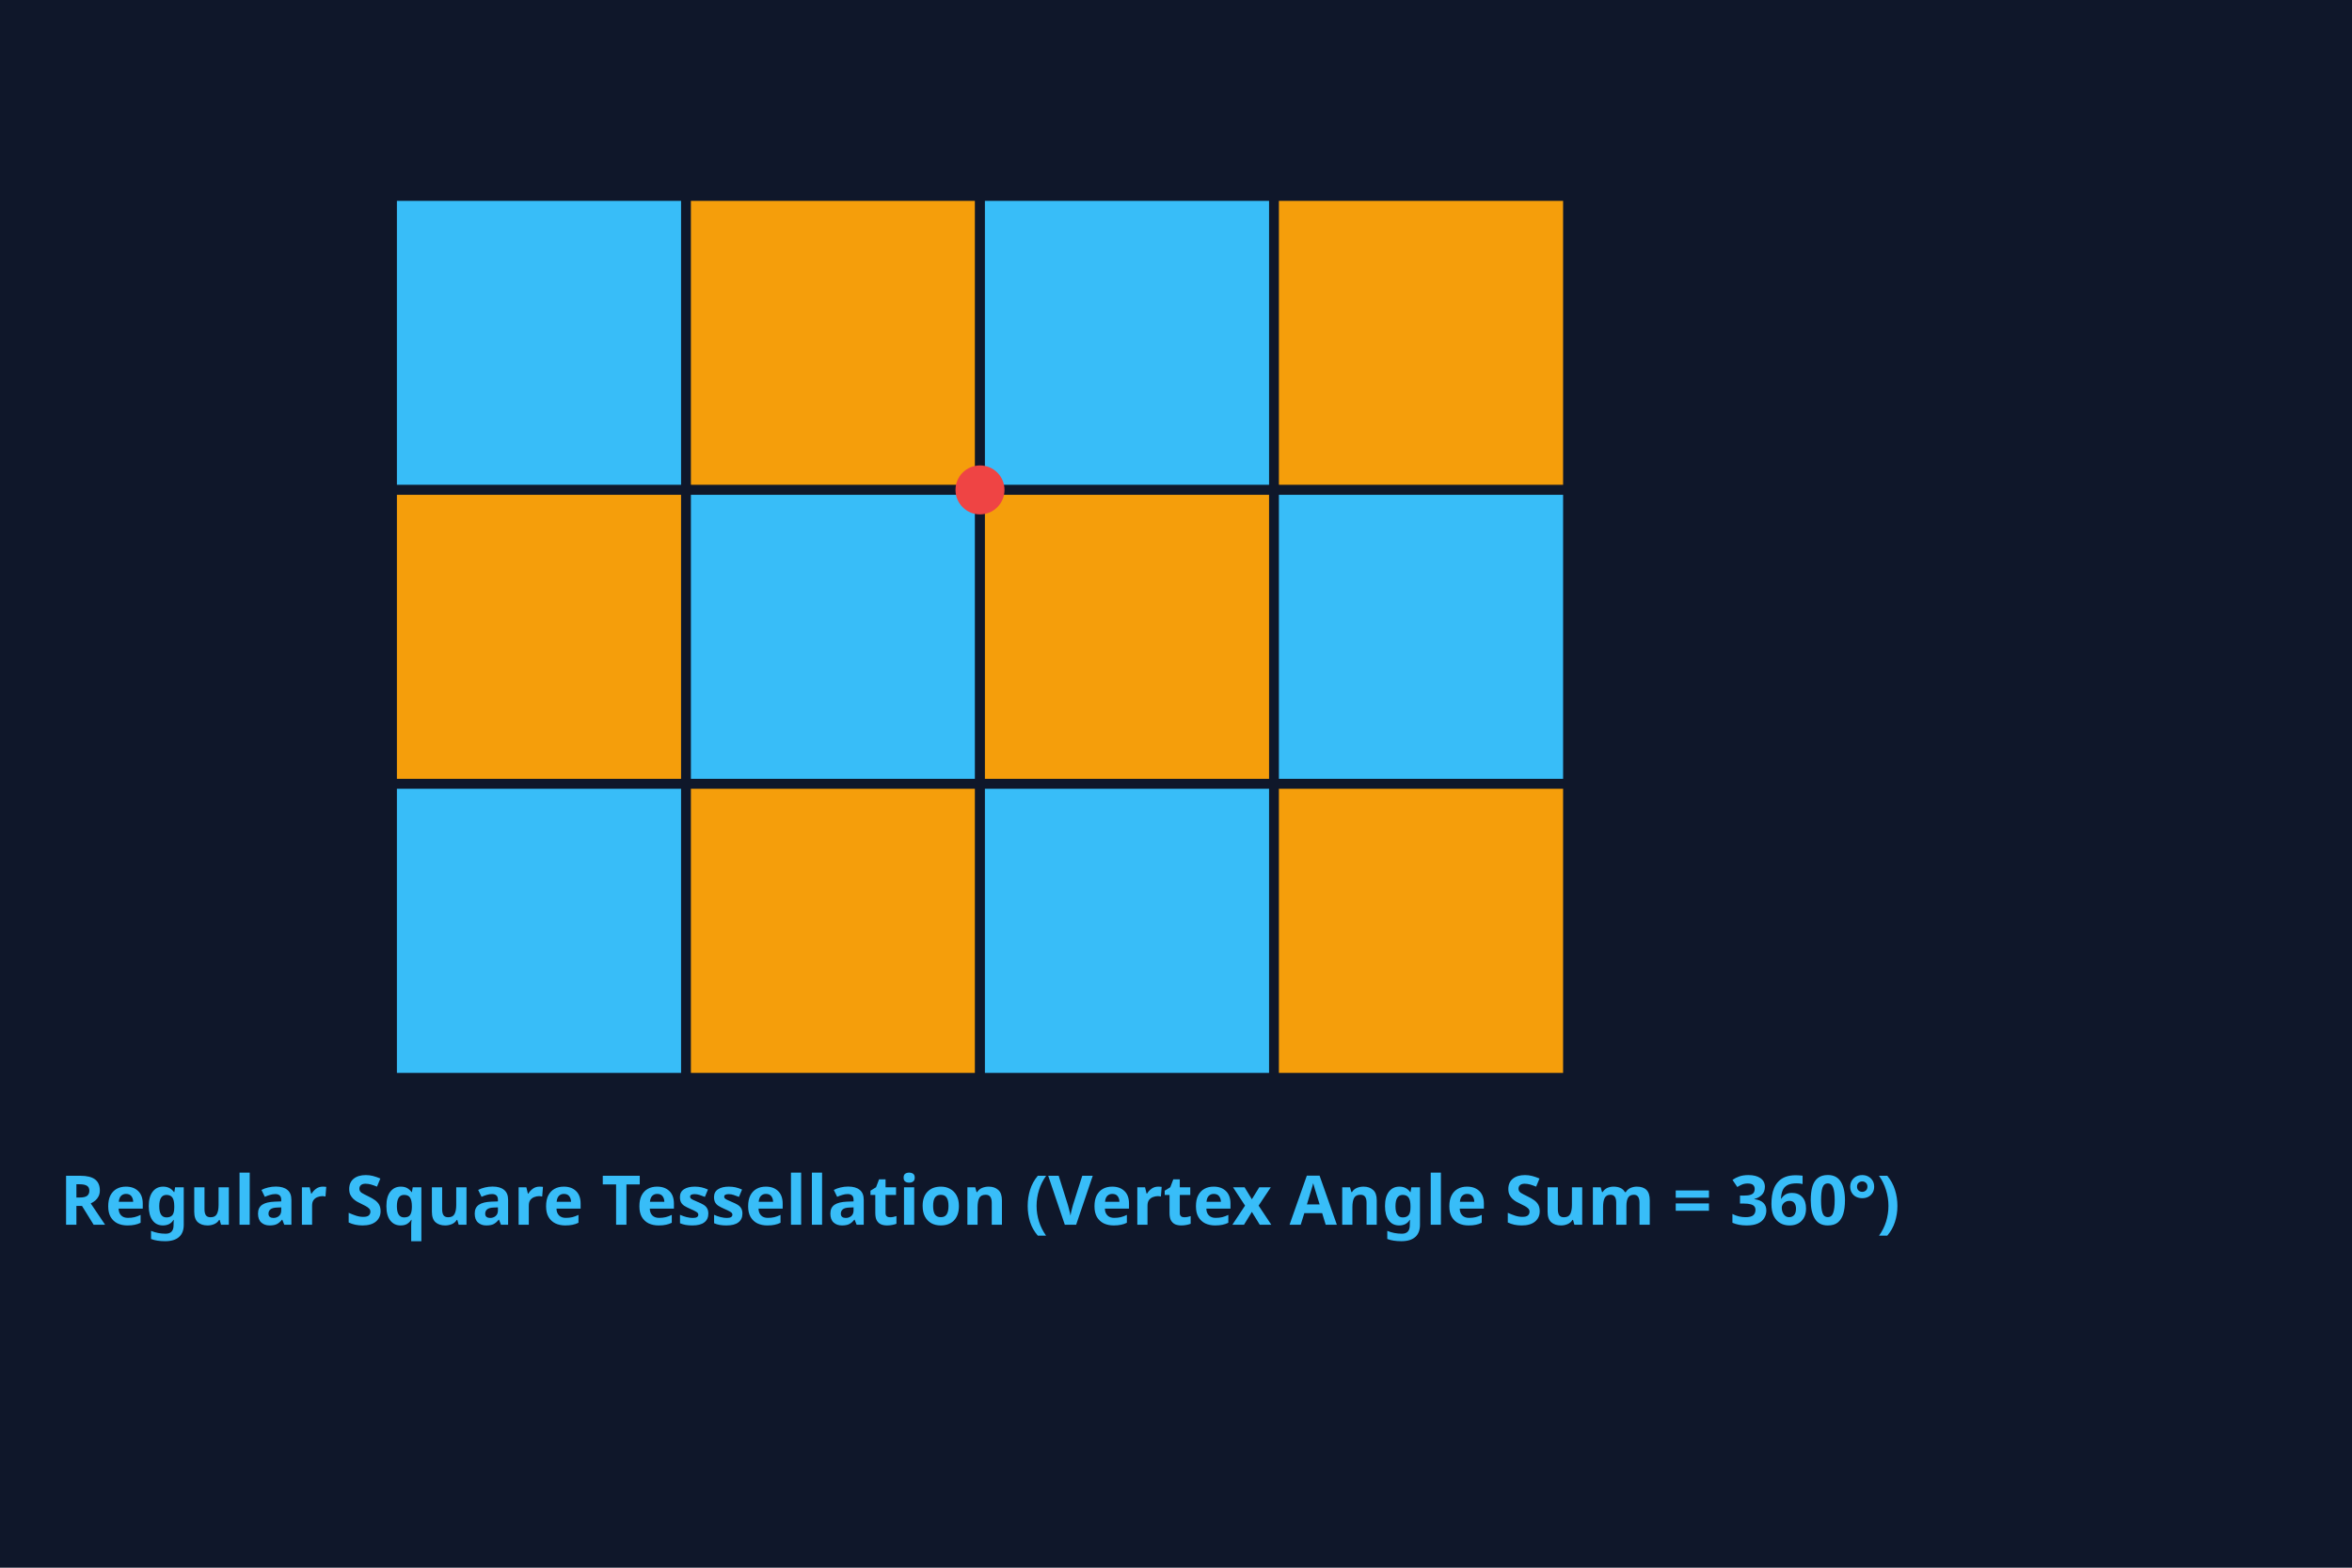
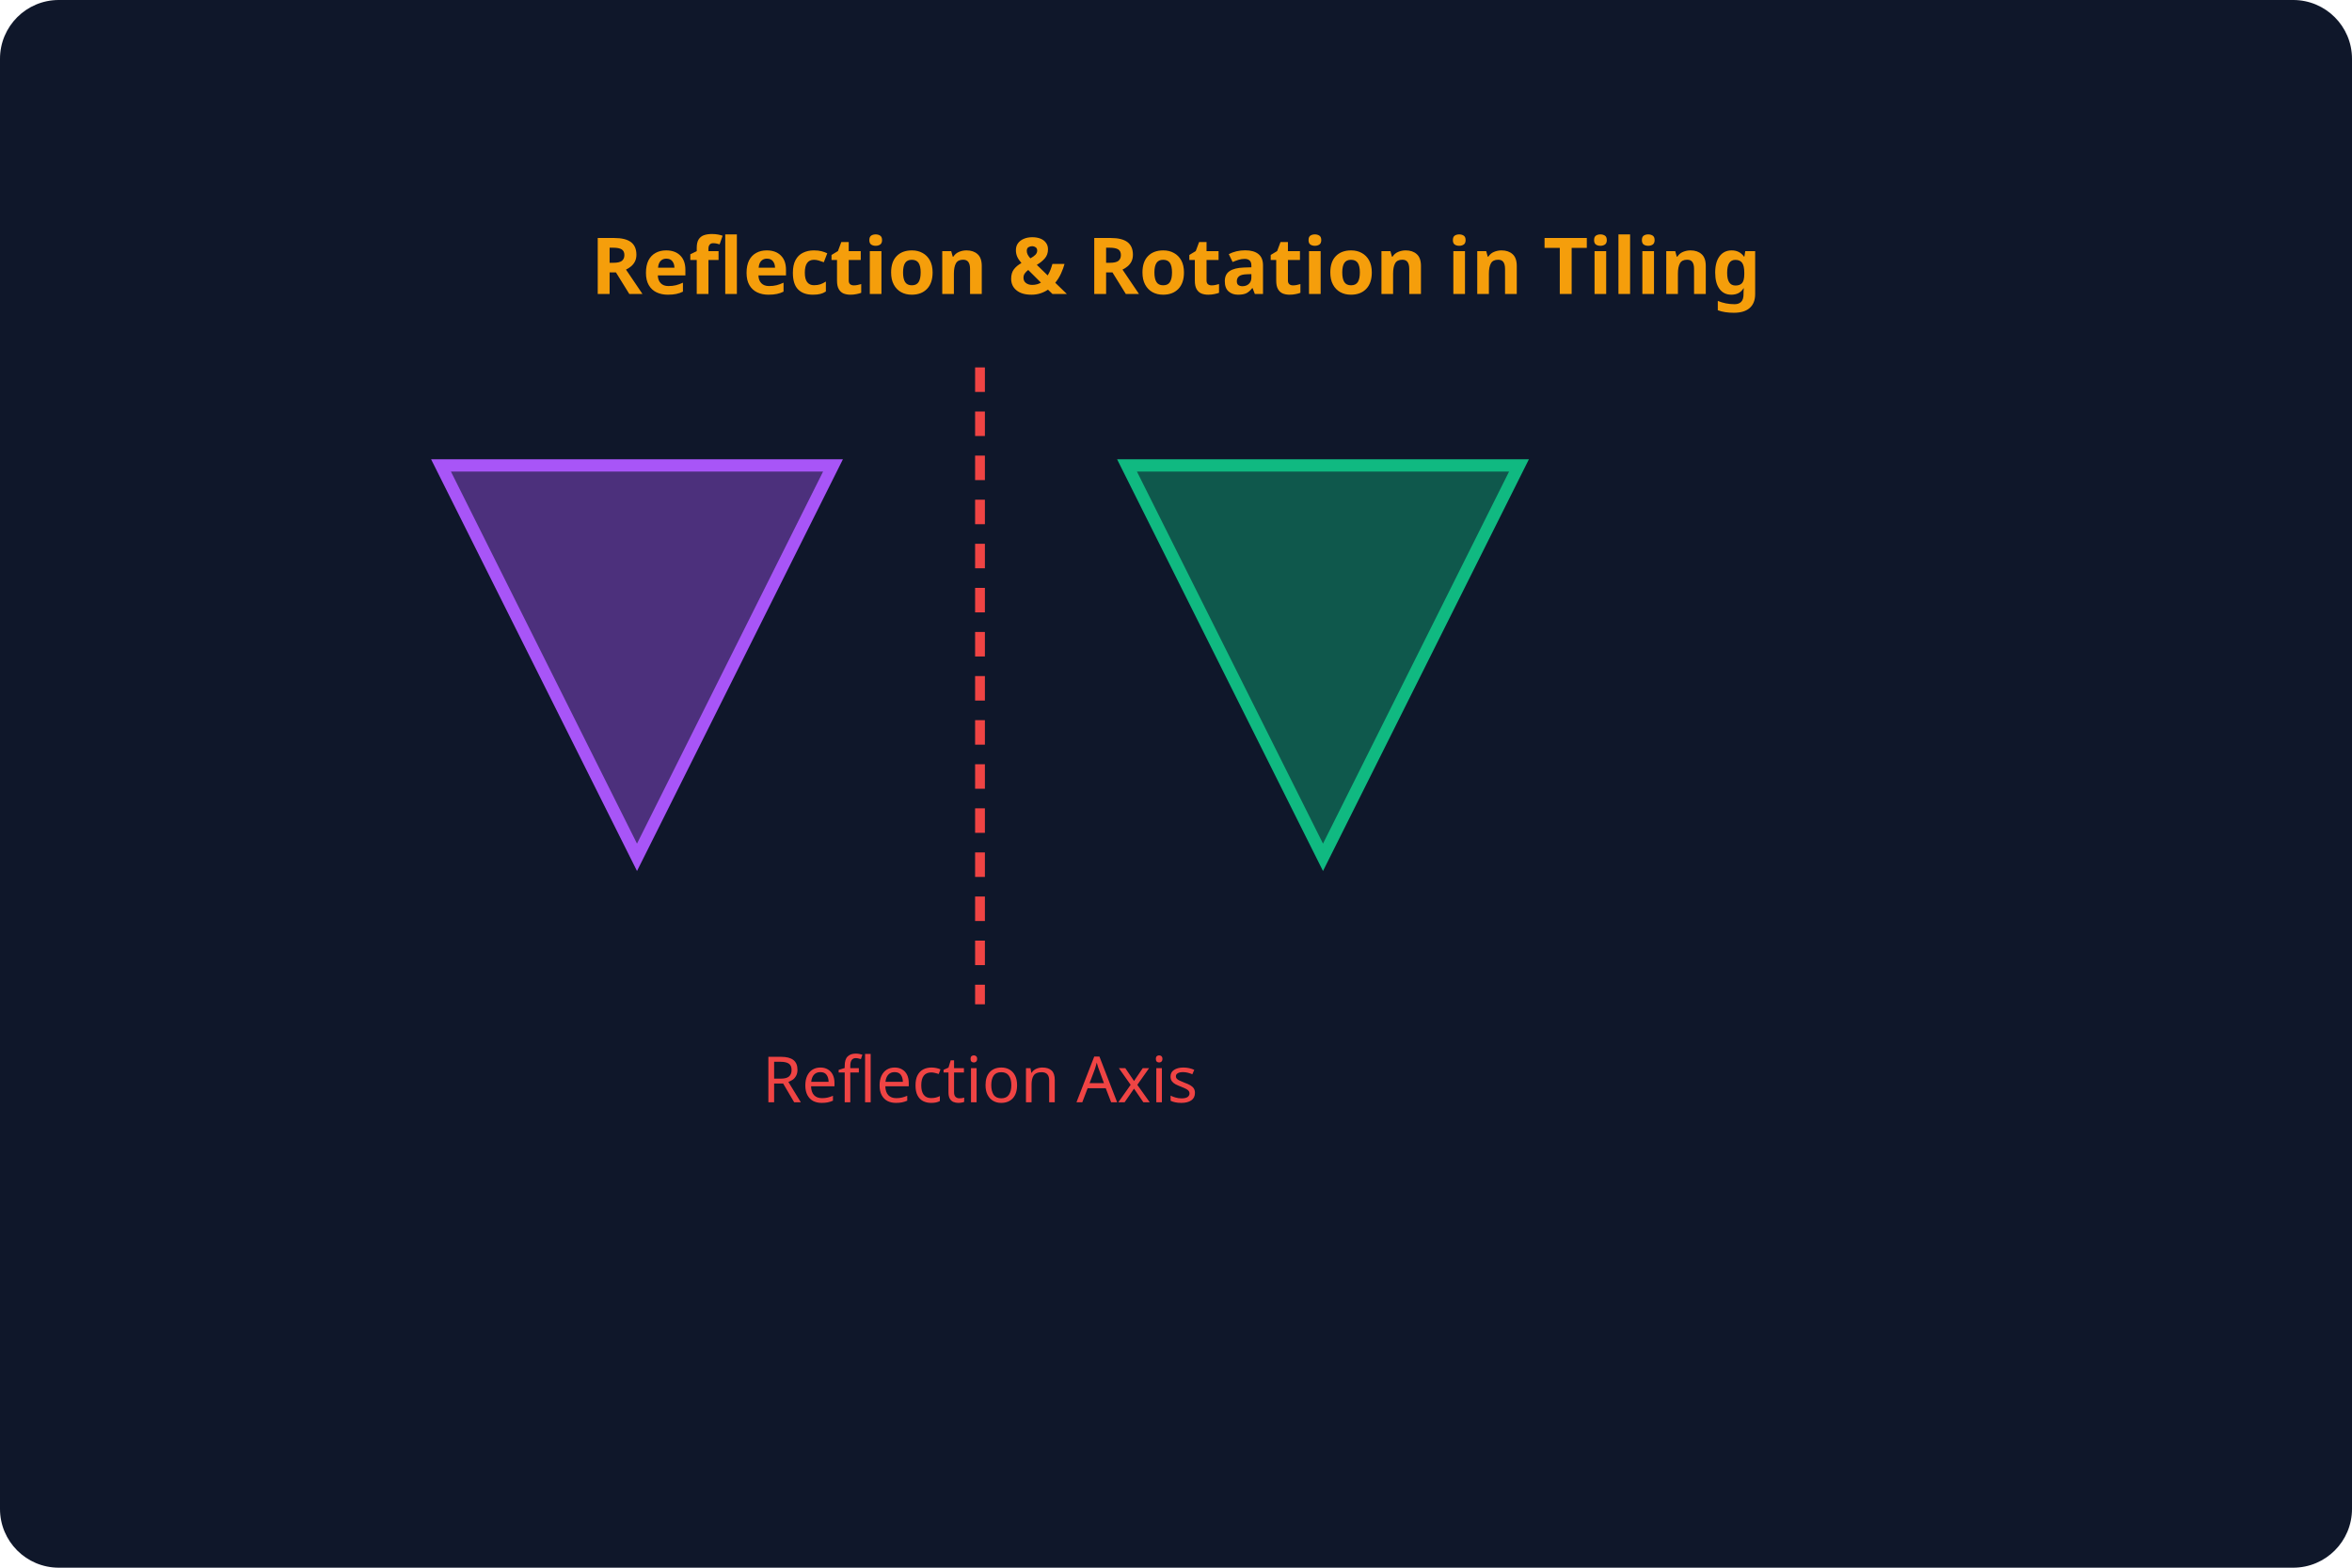
<svg xmlns="http://www.w3.org/2000/svg" width="480" height="320" viewBox="0 0 480 320">
  <defs>
    <marker id="arrow" viewBox="0 0 10 10" refX="5" refY="5" markerWidth="6" markerHeight="6" orient="auto-start-reverse">
      <path d="M 0 0 L 10 5 L 0 10 z" fill="#f59e0b" />
    </marker>
  </defs>
-   <rect width="100%" height="100%" fill="#0f172a" />
-   <g transform="translate(80, 40)">
-     <rect x="0" y="0" width="60" height="60" fill="#38bdf8" stroke="#0f172a" stroke-width="2" />
-     <rect x="60" y="0" width="60" height="60" fill="#f59e0b" stroke="#0f172a" stroke-width="2" />
-     <rect x="120" y="0" width="60" height="60" fill="#38bdf8" stroke="#0f172a" stroke-width="2" />
-     <rect x="180" y="0" width="60" height="60" fill="#f59e0b" stroke="#0f172a" stroke-width="2" />
-     <rect x="0" y="60" width="60" height="60" fill="#f59e0b" stroke="#0f172a" stroke-width="2" />
-     <rect x="60" y="60" width="60" height="60" fill="#38bdf8" stroke="#0f172a" stroke-width="2" />
-     <rect x="120" y="60" width="60" height="60" fill="#f59e0b" stroke="#0f172a" stroke-width="2" />
-     <rect x="180" y="60" width="60" height="60" fill="#38bdf8" stroke="#0f172a" stroke-width="2" />
-     <rect x="0" y="120" width="60" height="60" fill="#38bdf8" stroke="#0f172a" stroke-width="2" />
-     <rect x="60" y="120" width="60" height="60" fill="#f59e0b" stroke="#0f172a" stroke-width="2" />
-     <rect x="120" y="120" width="60" height="60" fill="#38bdf8" stroke="#0f172a" stroke-width="2" />
-     <rect x="180" y="120" width="60" height="60" fill="#f59e0b" stroke="#0f172a" stroke-width="2" />
-     <circle cx="120" cy="60" r="5" fill="#ef4444" />
-     <text x="120" y="210" text-anchor="middle" font-family="sans-serif" font-size="14" fill="#38bdf8" font-weight="bold">Regular Square Tessellation (Vertex Angle Sum = 360°)</text>
+   <rect width="100%" height="100%" fill="#0f172a" rx="12" />
+   <g transform="translate(60, 35)">
+     <text x="180" y="25" text-anchor="middle" font-family="sans-serif" font-size="16" fill="#f59e0b" font-weight="bold">Reflection &amp; Rotation in Tiling</text>
+     <polygon points="30,60 110,60 70,140" fill="rgba(168, 85, 247, 0.4)" stroke="#a855f7" stroke-width="2.5" />
+     <line x1="140" y1="40" x2="140" y2="170" stroke="#ef4444" stroke-width="2" stroke-dasharray="5,4" />
+     <text x="140" y="190" text-anchor="middle" font-family="sans-serif" font-size="13" fill="#ef4444">Reflection Axis</text>
+     <polygon points="250,60 170,60 210,140" fill="rgba(16, 185, 129, 0.4)" stroke="#10b981" stroke-width="2.5" />
  </g>
</svg>
